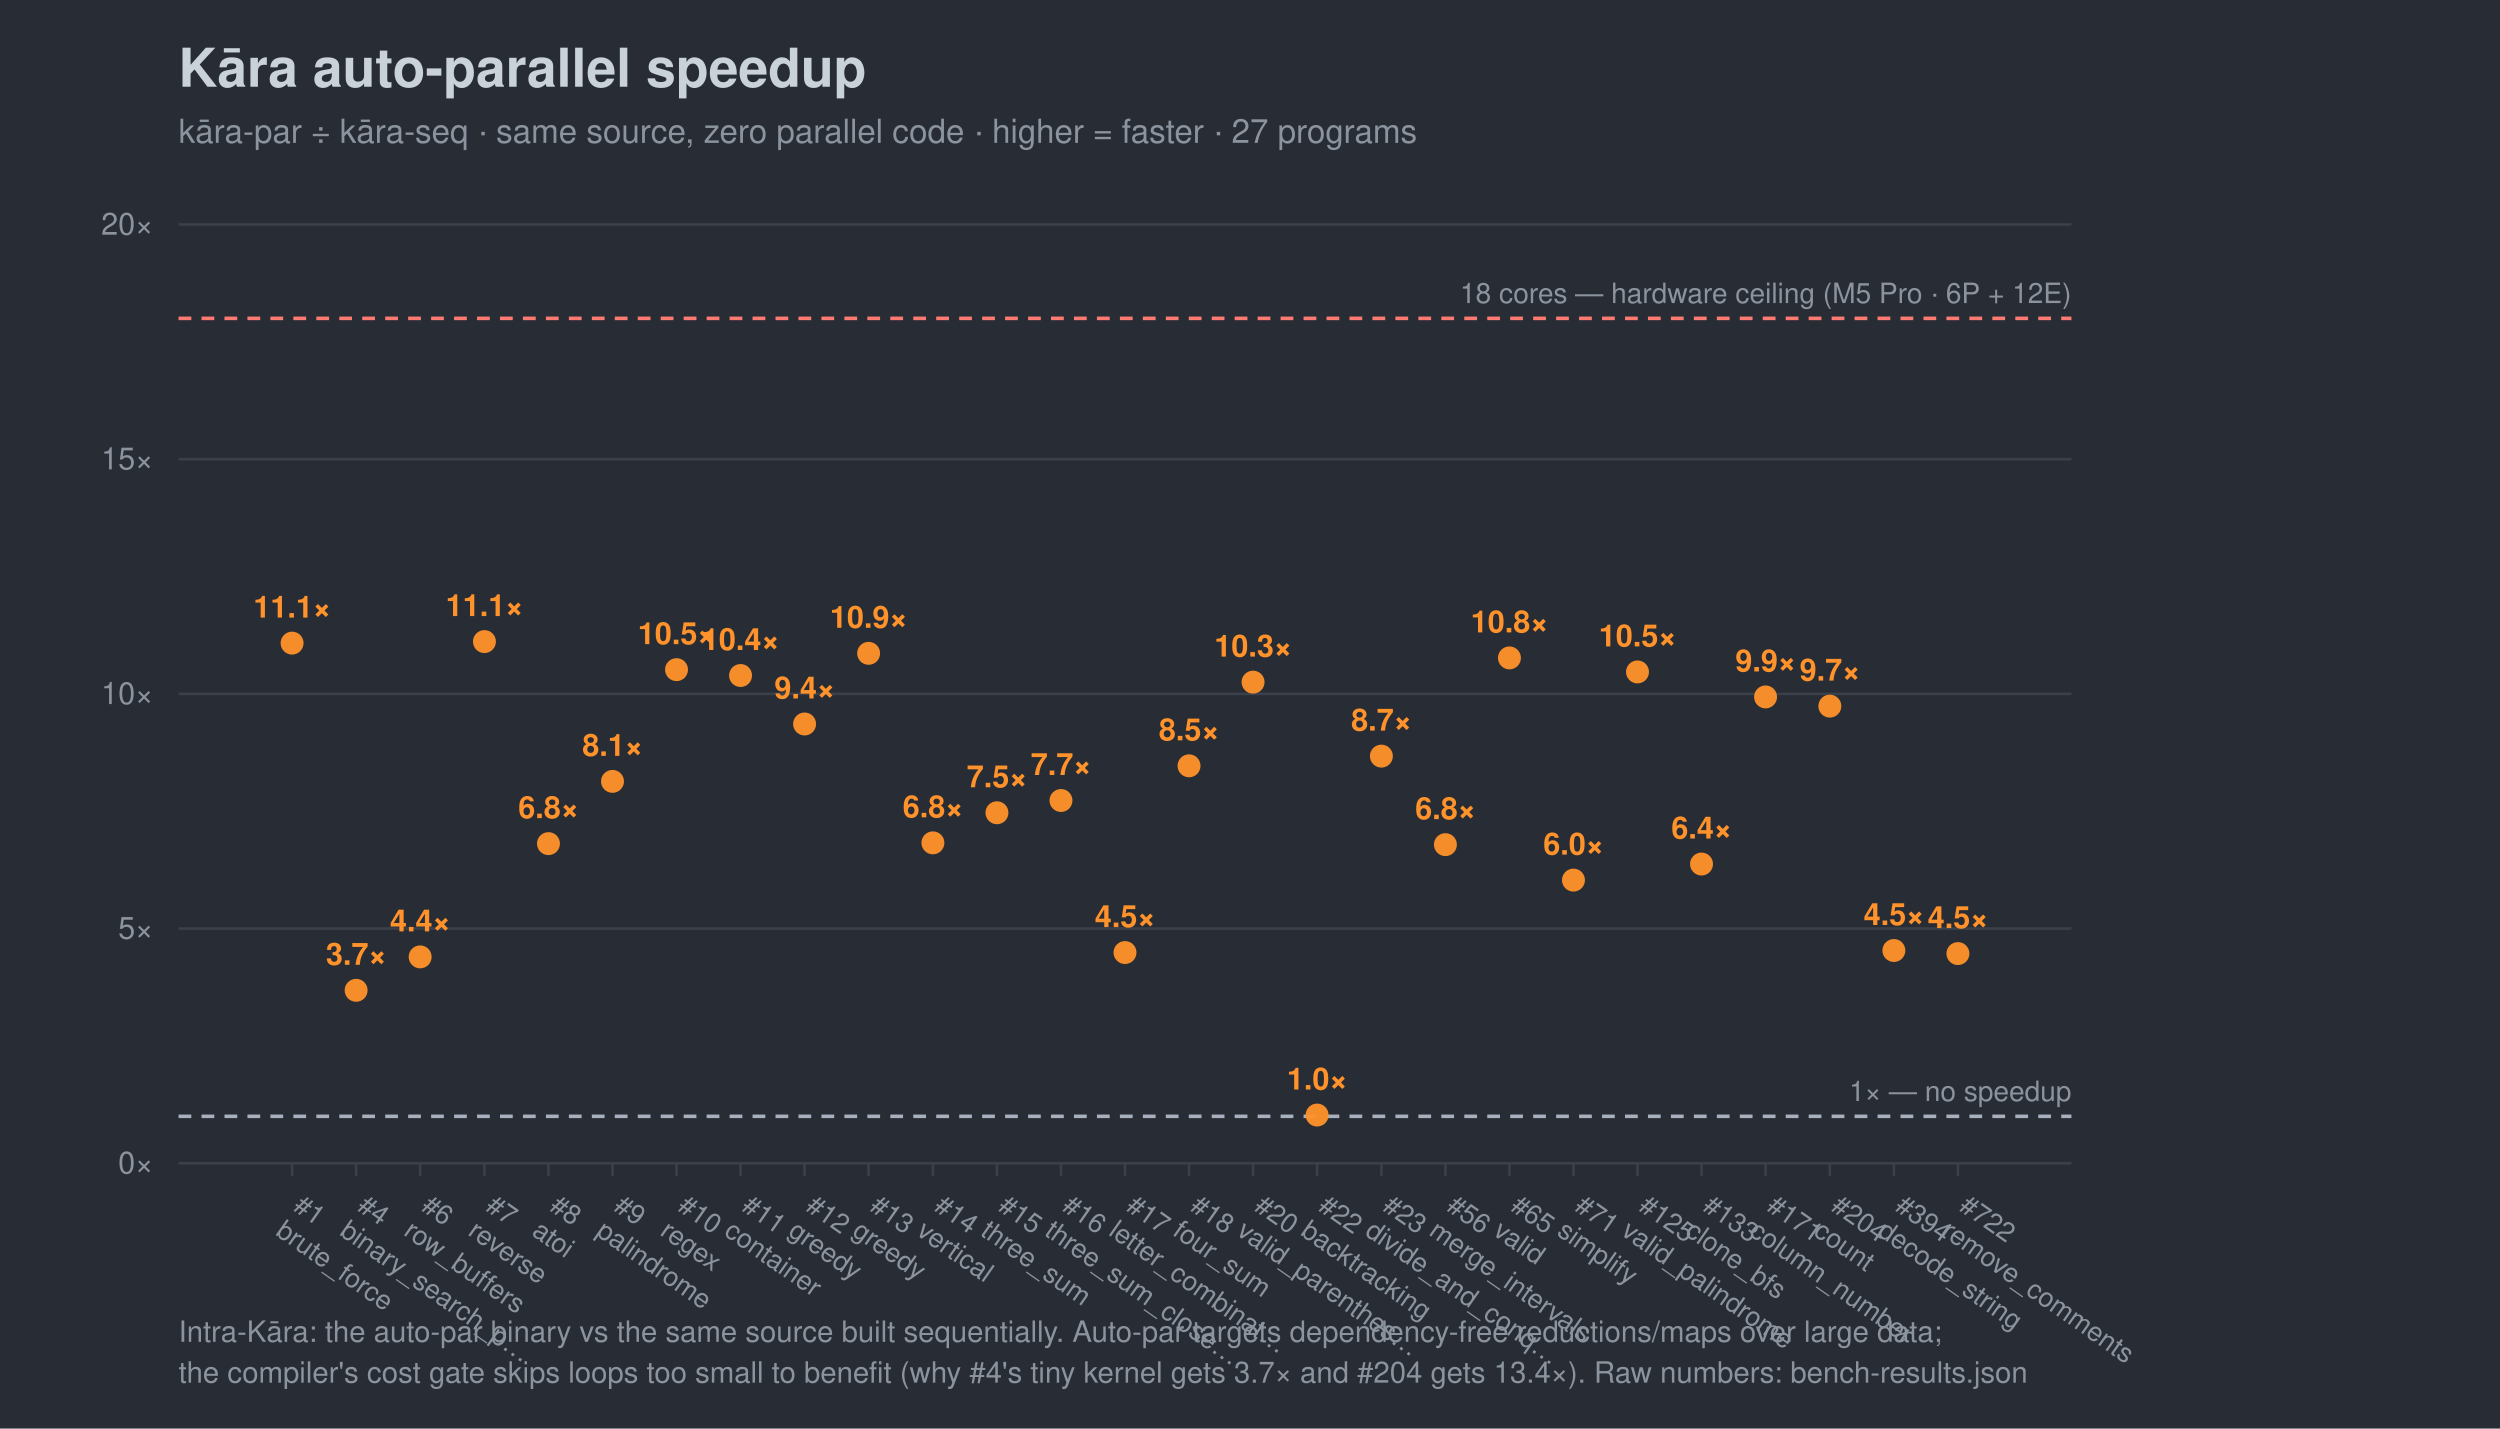
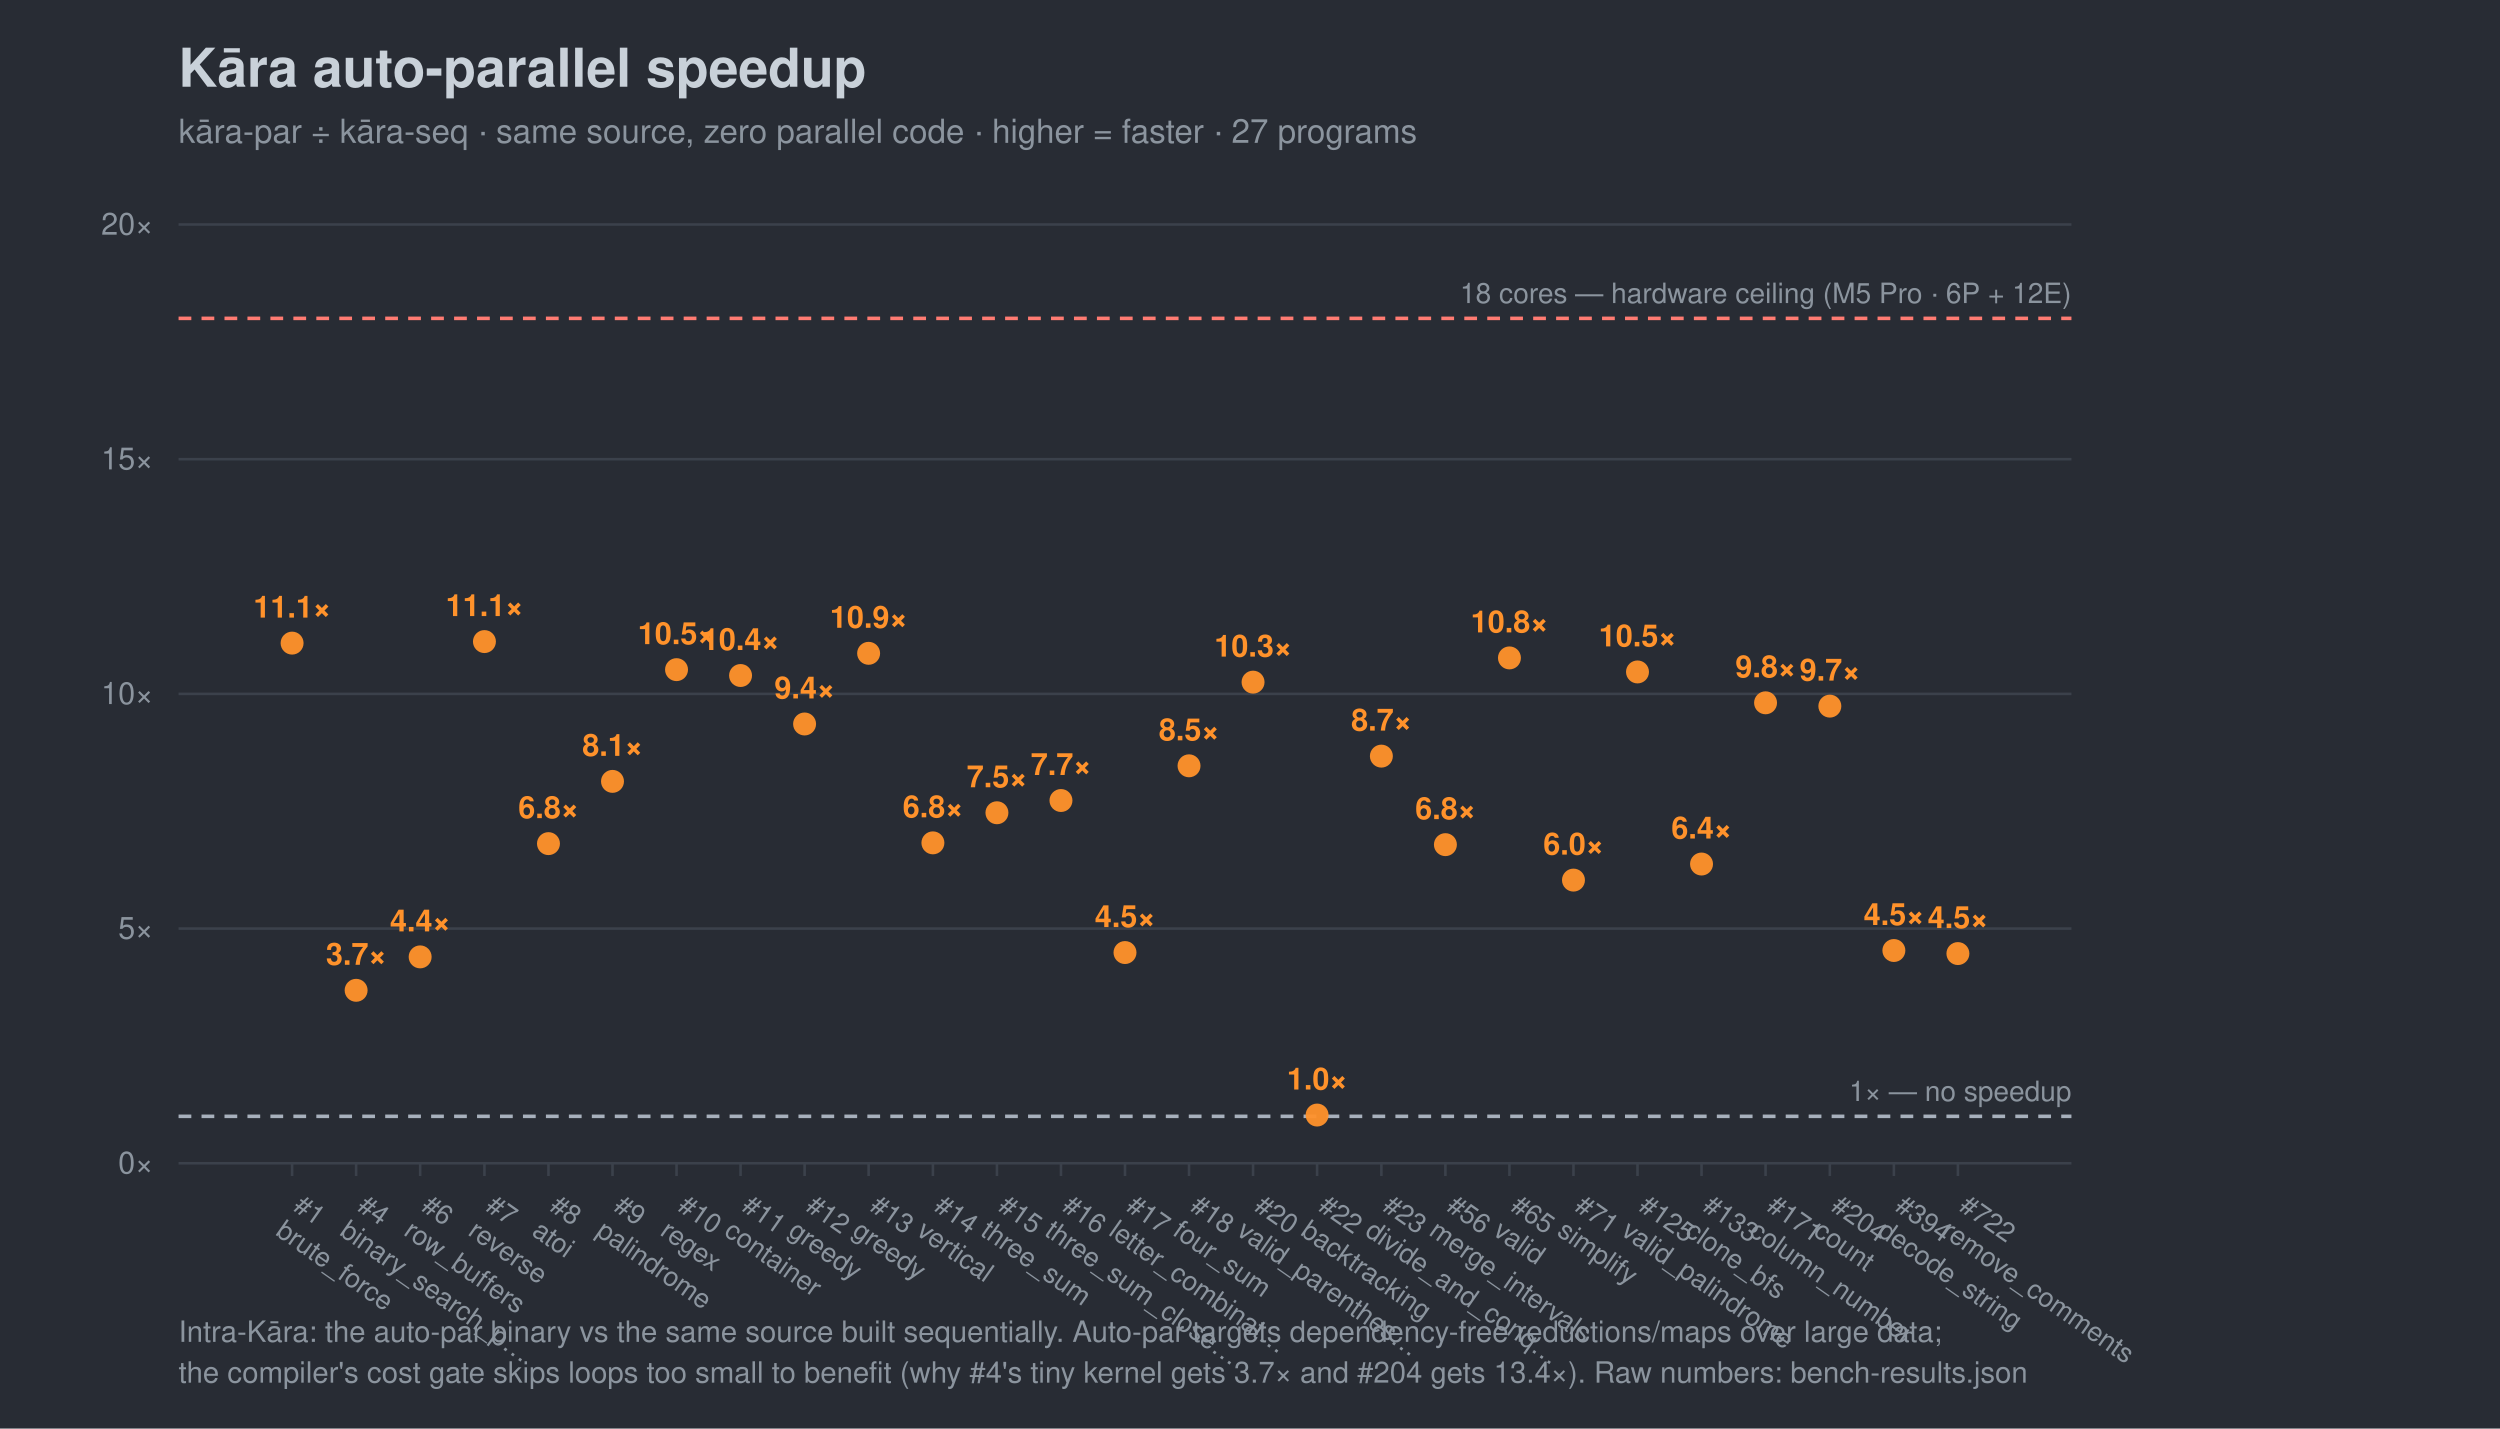
<svg xmlns="http://www.w3.org/2000/svg" width="980" height="560" viewBox="0 0 980 560" font-family="-apple-system,Segoe UI,Helvetica,Arial,sans-serif">
  <rect width="980" height="560" fill="#282c34" />
  <text x="70" y="34" font-size="21" font-weight="700" fill="#c9d1d9">Kāra auto-parallel speedup</text>
  <text x="70" y="56" font-size="13" fill="#8b949e">kāra-par ÷ kāra-seq · same source, zero parallel code · higher = faster · 27 programs</text>
  <line x1="70" y1="456.0" x2="812" y2="456.0" stroke="#3b414b" />
  <text x="60" y="460.0" font-size="12" text-anchor="end" fill="#8b949e">0×</text>
  <line x1="70" y1="364.0" x2="812" y2="364.0" stroke="#3b414b" />
  <text x="60" y="368.0" font-size="12" text-anchor="end" fill="#8b949e">5×</text>
  <line x1="70" y1="272.0" x2="812" y2="272.0" stroke="#3b414b" />
  <text x="60" y="276.0" font-size="12" text-anchor="end" fill="#8b949e">10×</text>
  <line x1="70" y1="180.0" x2="812" y2="180.0" stroke="#3b414b" />
  <text x="60" y="184.0" font-size="12" text-anchor="end" fill="#8b949e">15×</text>
  <line x1="70" y1="88.0" x2="812" y2="88.0" stroke="#3b414b" />
  <text x="60" y="92.0" font-size="12" text-anchor="end" fill="#8b949e">20×</text>
  <line x1="70" y1="437.6" x2="812" y2="437.6" stroke="#a7b0bc" stroke-width="1.4" stroke-dasharray="5 4" />
  <text x="812" y="431.6" font-size="11" text-anchor="end" fill="#8b949e">1× — no speedup</text>
  <line x1="70" y1="124.8" x2="812" y2="124.8" stroke="#ff7b72" stroke-width="1.4" stroke-dasharray="5 4" />
  <text x="812" y="118.8" font-size="11" text-anchor="end" fill="#8b949e">18 cores — hardware ceiling (M5 Pro · 6P + 12E)</text>
  <line x1="114.5" y1="456" x2="114.5" y2="461" stroke="#3b414b" />
  <g transform="translate(114.5,474) rotate(35)">
    <text x="0" y="0" font-size="10.5" fill="#8b949e">#1</text>
    <text x="0" y="12" font-size="10.5" fill="#8b949e">brute_force</text>
  </g>
  <line x1="139.6" y1="456" x2="139.6" y2="461" stroke="#3b414b" />
  <g transform="translate(139.6,474) rotate(35)">
    <text x="0" y="0" font-size="10.5" fill="#8b949e">#4</text>
    <text x="0" y="12" font-size="10.5" fill="#8b949e">binary_search_p…</text>
  </g>
  <line x1="164.7" y1="456" x2="164.7" y2="461" stroke="#3b414b" />
  <g transform="translate(164.7,474) rotate(35)">
    <text x="0" y="0" font-size="10.5" fill="#8b949e">#6</text>
    <text x="0" y="12" font-size="10.5" fill="#8b949e">row_buffers</text>
  </g>
  <line x1="189.9" y1="456" x2="189.9" y2="461" stroke="#3b414b" />
  <g transform="translate(189.9,474) rotate(35)">
    <text x="0" y="0" font-size="10.5" fill="#8b949e">#7</text>
    <text x="0" y="12" font-size="10.5" fill="#8b949e">reverse</text>
  </g>
  <line x1="215.0" y1="456" x2="215.0" y2="461" stroke="#3b414b" />
  <g transform="translate(215.0,474) rotate(35)">
    <text x="0" y="0" font-size="10.5" fill="#8b949e">#8</text>
    <text x="0" y="12" font-size="10.5" fill="#8b949e">atoi</text>
  </g>
  <line x1="240.1" y1="456" x2="240.1" y2="461" stroke="#3b414b" />
  <g transform="translate(240.1,474) rotate(35)">
    <text x="0" y="0" font-size="10.5" fill="#8b949e">#9</text>
    <text x="0" y="12" font-size="10.5" fill="#8b949e">palindrome</text>
  </g>
  <line x1="265.2" y1="456" x2="265.2" y2="461" stroke="#3b414b" />
  <g transform="translate(265.2,474) rotate(35)">
    <text x="0" y="0" font-size="10.5" fill="#8b949e">#10</text>
    <text x="0" y="12" font-size="10.5" fill="#8b949e">regex</text>
  </g>
  <line x1="290.3" y1="456" x2="290.3" y2="461" stroke="#3b414b" />
  <g transform="translate(290.3,474) rotate(35)">
    <text x="0" y="0" font-size="10.5" fill="#8b949e">#11</text>
    <text x="0" y="12" font-size="10.5" fill="#8b949e">container</text>
  </g>
  <line x1="315.4" y1="456" x2="315.4" y2="461" stroke="#3b414b" />
  <g transform="translate(315.4,474) rotate(35)">
    <text x="0" y="0" font-size="10.5" fill="#8b949e">#12</text>
    <text x="0" y="12" font-size="10.5" fill="#8b949e">greedy</text>
  </g>
  <line x1="340.5" y1="456" x2="340.5" y2="461" stroke="#3b414b" />
  <g transform="translate(340.5,474) rotate(35)">
    <text x="0" y="0" font-size="10.5" fill="#8b949e">#13</text>
    <text x="0" y="12" font-size="10.5" fill="#8b949e">greedy</text>
  </g>
  <line x1="365.7" y1="456" x2="365.7" y2="461" stroke="#3b414b" />
  <g transform="translate(365.7,474) rotate(35)">
    <text x="0" y="0" font-size="10.5" fill="#8b949e">#14</text>
    <text x="0" y="12" font-size="10.5" fill="#8b949e">vertical</text>
  </g>
  <line x1="390.8" y1="456" x2="390.8" y2="461" stroke="#3b414b" />
  <g transform="translate(390.8,474) rotate(35)">
    <text x="0" y="0" font-size="10.5" fill="#8b949e">#15</text>
    <text x="0" y="12" font-size="10.5" fill="#8b949e">three_sum</text>
  </g>
  <line x1="415.9" y1="456" x2="415.9" y2="461" stroke="#3b414b" />
  <g transform="translate(415.9,474) rotate(35)">
    <text x="0" y="0" font-size="10.5" fill="#8b949e">#16</text>
    <text x="0" y="12" font-size="10.5" fill="#8b949e">three_sum_close…</text>
  </g>
  <line x1="441.0" y1="456" x2="441.0" y2="461" stroke="#3b414b" />
  <g transform="translate(441.0,474) rotate(35)">
    <text x="0" y="0" font-size="10.5" fill="#8b949e">#17</text>
    <text x="0" y="12" font-size="10.5" fill="#8b949e">letter_combinat…</text>
  </g>
  <line x1="466.1" y1="456" x2="466.1" y2="461" stroke="#3b414b" />
  <g transform="translate(466.1,474) rotate(35)">
    <text x="0" y="0" font-size="10.5" fill="#8b949e">#18</text>
    <text x="0" y="12" font-size="10.5" fill="#8b949e">four_sum</text>
  </g>
  <line x1="491.2" y1="456" x2="491.2" y2="461" stroke="#3b414b" />
  <g transform="translate(491.2,474) rotate(35)">
    <text x="0" y="0" font-size="10.5" fill="#8b949e">#20</text>
    <text x="0" y="12" font-size="10.5" fill="#8b949e">valid_parenthes…</text>
  </g>
  <line x1="516.3" y1="456" x2="516.3" y2="461" stroke="#3b414b" />
  <g transform="translate(516.3,474) rotate(35)">
    <text x="0" y="0" font-size="10.5" fill="#8b949e">#22</text>
    <text x="0" y="12" font-size="10.5" fill="#8b949e">backtracking</text>
  </g>
  <line x1="541.5" y1="456" x2="541.5" y2="461" stroke="#3b414b" />
  <g transform="translate(541.5,474) rotate(35)">
    <text x="0" y="0" font-size="10.5" fill="#8b949e">#23</text>
    <text x="0" y="12" font-size="10.5" fill="#8b949e">divide_and_conq…</text>
  </g>
  <line x1="566.6" y1="456" x2="566.6" y2="461" stroke="#3b414b" />
  <g transform="translate(566.6,474) rotate(35)">
    <text x="0" y="0" font-size="10.5" fill="#8b949e">#56</text>
    <text x="0" y="12" font-size="10.5" fill="#8b949e">merge_intervals</text>
  </g>
  <line x1="591.7" y1="456" x2="591.7" y2="461" stroke="#3b414b" />
  <g transform="translate(591.7,474) rotate(35)">
    <text x="0" y="0" font-size="10.5" fill="#8b949e">#65</text>
    <text x="0" y="12" font-size="10.5" fill="#8b949e">valid</text>
  </g>
  <line x1="616.8" y1="456" x2="616.8" y2="461" stroke="#3b414b" />
  <g transform="translate(616.8,474) rotate(35)">
    <text x="0" y="0" font-size="10.5" fill="#8b949e">#71</text>
    <text x="0" y="12" font-size="10.5" fill="#8b949e">simplify</text>
  </g>
  <line x1="641.9" y1="456" x2="641.9" y2="461" stroke="#3b414b" />
  <g transform="translate(641.9,474) rotate(35)">
    <text x="0" y="0" font-size="10.5" fill="#8b949e">#125</text>
    <text x="0" y="12" font-size="10.5" fill="#8b949e">valid_palindrome</text>
  </g>
  <line x1="667.0" y1="456" x2="667.0" y2="461" stroke="#3b414b" />
  <g transform="translate(667.0,474) rotate(35)">
    <text x="0" y="0" font-size="10.5" fill="#8b949e">#133</text>
    <text x="0" y="12" font-size="10.5" fill="#8b949e">clone_bfs</text>
  </g>
  <line x1="692.1" y1="456" x2="692.1" y2="461" stroke="#3b414b" />
  <g transform="translate(692.1,474) rotate(35)">
    <text x="0" y="0" font-size="10.5" fill="#8b949e">#171</text>
    <text x="0" y="12" font-size="10.5" fill="#8b949e">column_number</text>
  </g>
  <line x1="717.3" y1="456" x2="717.3" y2="461" stroke="#3b414b" />
  <g transform="translate(717.3,474) rotate(35)">
    <text x="0" y="0" font-size="10.5" fill="#8b949e">#204</text>
    <text x="0" y="12" font-size="10.5" fill="#8b949e">count</text>
  </g>
  <line x1="742.4" y1="456" x2="742.4" y2="461" stroke="#3b414b" />
  <g transform="translate(742.4,474) rotate(35)">
    <text x="0" y="0" font-size="10.5" fill="#8b949e">#394</text>
    <text x="0" y="12" font-size="10.5" fill="#8b949e">decode_string</text>
  </g>
  <line x1="767.5" y1="456" x2="767.5" y2="461" stroke="#3b414b" />
  <g transform="translate(767.5,474) rotate(35)">
    <text x="0" y="0" font-size="10.5" fill="#8b949e">#722</text>
    <text x="0" y="12" font-size="10.5" fill="#8b949e">remove_comments</text>
  </g>
  <circle cx="114.5" cy="252.1" r="4.5" fill="#ff922b" opacity="0.95" />
  <text x="114.5" y="242.1" font-size="12" text-anchor="middle" fill="#ff922b" font-weight="700">11.1×</text>
  <circle cx="139.6" cy="388.2" r="4.5" fill="#ff922b" opacity="0.95" />
  <text x="139.6" y="378.2" font-size="12" text-anchor="middle" fill="#ff922b" font-weight="700">3.7×</text>
  <circle cx="164.7" cy="375.1" r="4.5" fill="#ff922b" opacity="0.95" />
  <text x="164.7" y="365.1" font-size="12" text-anchor="middle" fill="#ff922b" font-weight="700">4.4×</text>
  <circle cx="189.9" cy="251.5" r="4.5" fill="#ff922b" opacity="0.95" />
  <text x="189.9" y="241.5" font-size="12" text-anchor="middle" fill="#ff922b" font-weight="700">11.1×</text>
  <circle cx="215.0" cy="330.7" r="4.5" fill="#ff922b" opacity="0.95" />
  <text x="215.0" y="320.7" font-size="12" text-anchor="middle" fill="#ff922b" font-weight="700">6.8×</text>
  <circle cx="240.1" cy="306.3" r="4.5" fill="#ff922b" opacity="0.95" />
  <text x="240.1" y="296.3" font-size="12" text-anchor="middle" fill="#ff922b" font-weight="700">8.1×</text>
  <circle cx="265.2" cy="262.5" r="4.5" fill="#ff922b" opacity="0.95" />
  <text x="265.2" y="252.5" font-size="12" text-anchor="middle" fill="#ff922b" font-weight="700">10.5×</text>
  <circle cx="290.3" cy="264.8" r="4.5" fill="#ff922b" opacity="0.95" />
  <text x="290.3" y="254.8" font-size="12" text-anchor="middle" fill="#ff922b" font-weight="700">10.4×</text>
  <circle cx="315.4" cy="283.8" r="4.5" fill="#ff922b" opacity="0.95" />
  <text x="315.4" y="273.8" font-size="12" text-anchor="middle" fill="#ff922b" font-weight="700">9.4×</text>
  <circle cx="340.5" cy="256.1" r="4.5" fill="#ff922b" opacity="0.95" />
  <text x="340.5" y="246.1" font-size="12" text-anchor="middle" fill="#ff922b" font-weight="700">10.9×</text>
  <circle cx="365.7" cy="330.4" r="4.5" fill="#ff922b" opacity="0.95" />
  <text x="365.7" y="320.4" font-size="12" text-anchor="middle" fill="#ff922b" font-weight="700">6.8×</text>
  <circle cx="390.8" cy="318.6" r="4.5" fill="#ff922b" opacity="0.95" />
  <text x="390.8" y="308.6" font-size="12" text-anchor="middle" fill="#ff922b" font-weight="700">7.5×</text>
  <circle cx="415.9" cy="313.8" r="4.5" fill="#ff922b" opacity="0.95" />
  <text x="415.9" y="303.8" font-size="12" text-anchor="middle" fill="#ff922b" font-weight="700">7.7×</text>
  <circle cx="441.0" cy="373.4" r="4.5" fill="#ff922b" opacity="0.95" />
  <text x="441.0" y="363.4" font-size="12" text-anchor="middle" fill="#ff922b" font-weight="700">4.5×</text>
  <circle cx="466.1" cy="300.2" r="4.5" fill="#ff922b" opacity="0.95" />
  <text x="466.1" y="290.2" font-size="12" text-anchor="middle" fill="#ff922b" font-weight="700">8.5×</text>
  <circle cx="491.2" cy="267.4" r="4.5" fill="#ff922b" opacity="0.95" />
  <text x="491.2" y="257.4" font-size="12" text-anchor="middle" fill="#ff922b" font-weight="700">10.3×</text>
  <circle cx="516.3" cy="437.1" r="4.5" fill="#ff922b" opacity="0.95" />
  <text x="516.3" y="427.1" font-size="12" text-anchor="middle" fill="#ff922b" font-weight="700">1.0×</text>
  <circle cx="541.5" cy="296.4" r="4.5" fill="#ff922b" opacity="0.95" />
  <text x="541.5" y="286.4" font-size="12" text-anchor="middle" fill="#ff922b" font-weight="700">8.7×</text>
  <circle cx="566.6" cy="331.1" r="4.5" fill="#ff922b" opacity="0.95" />
  <text x="566.6" y="321.1" font-size="12" text-anchor="middle" fill="#ff922b" font-weight="700">6.8×</text>
  <circle cx="591.7" cy="257.9" r="4.5" fill="#ff922b" opacity="0.95" />
  <text x="591.7" y="247.9" font-size="12" text-anchor="middle" fill="#ff922b" font-weight="700">10.8×</text>
  <circle cx="616.8" cy="345.0" r="4.5" fill="#ff922b" opacity="0.95" />
  <text x="616.8" y="335.0" font-size="12" text-anchor="middle" fill="#ff922b" font-weight="700">6.0×</text>
  <circle cx="641.9" cy="263.4" r="4.5" fill="#ff922b" opacity="0.95" />
  <text x="641.9" y="253.4" font-size="12" text-anchor="middle" fill="#ff922b" font-weight="700">10.5×</text>
  <circle cx="667.0" cy="338.7" r="4.5" fill="#ff922b" opacity="0.95" />
  <text x="667.0" y="328.7" font-size="12" text-anchor="middle" fill="#ff922b" font-weight="700">6.4×</text>
-   <circle cx="692.1" cy="273.2" r="4.5" fill="#ff922b" opacity="0.95" />
-   <text x="692.1" y="263.2" font-size="12" text-anchor="middle" fill="#ff922b" font-weight="700">9.9×</text>
+   <circle cx="692.1" cy="275.5" r="4.5" fill="#ff922b" opacity="0.95" />
+   <text x="692.1" y="265.5" font-size="12" text-anchor="middle" fill="#ff922b" font-weight="700">9.8×</text>
  <circle cx="717.3" cy="276.8" r="4.5" fill="#ff922b" opacity="0.95" />
  <text x="717.3" y="266.8" font-size="12" text-anchor="middle" fill="#ff922b" font-weight="700">9.7×</text>
  <circle cx="742.4" cy="372.6" r="4.5" fill="#ff922b" opacity="0.95" />
  <text x="742.4" y="362.6" font-size="12" text-anchor="middle" fill="#ff922b" font-weight="700">4.5×</text>
  <circle cx="767.5" cy="373.8" r="4.5" fill="#ff922b" opacity="0.95" />
  <text x="767.5" y="363.8" font-size="12" text-anchor="middle" fill="#ff922b" font-weight="700">4.5×</text>
  <text x="70" y="526" font-size="11.5" fill="#8b949e">Intra-Kāra: the auto-par binary vs the same source built sequentially. Auto-par targets dependency-free reductions/maps over large data;</text>
  <text x="70" y="542" font-size="11.5" fill="#8b949e">the compiler's cost gate skips loops too small to benefit (why #4's tiny kernel gets 3.7× and #204 gets 13.4×). Raw numbers: bench-results.json</text>
</svg>
